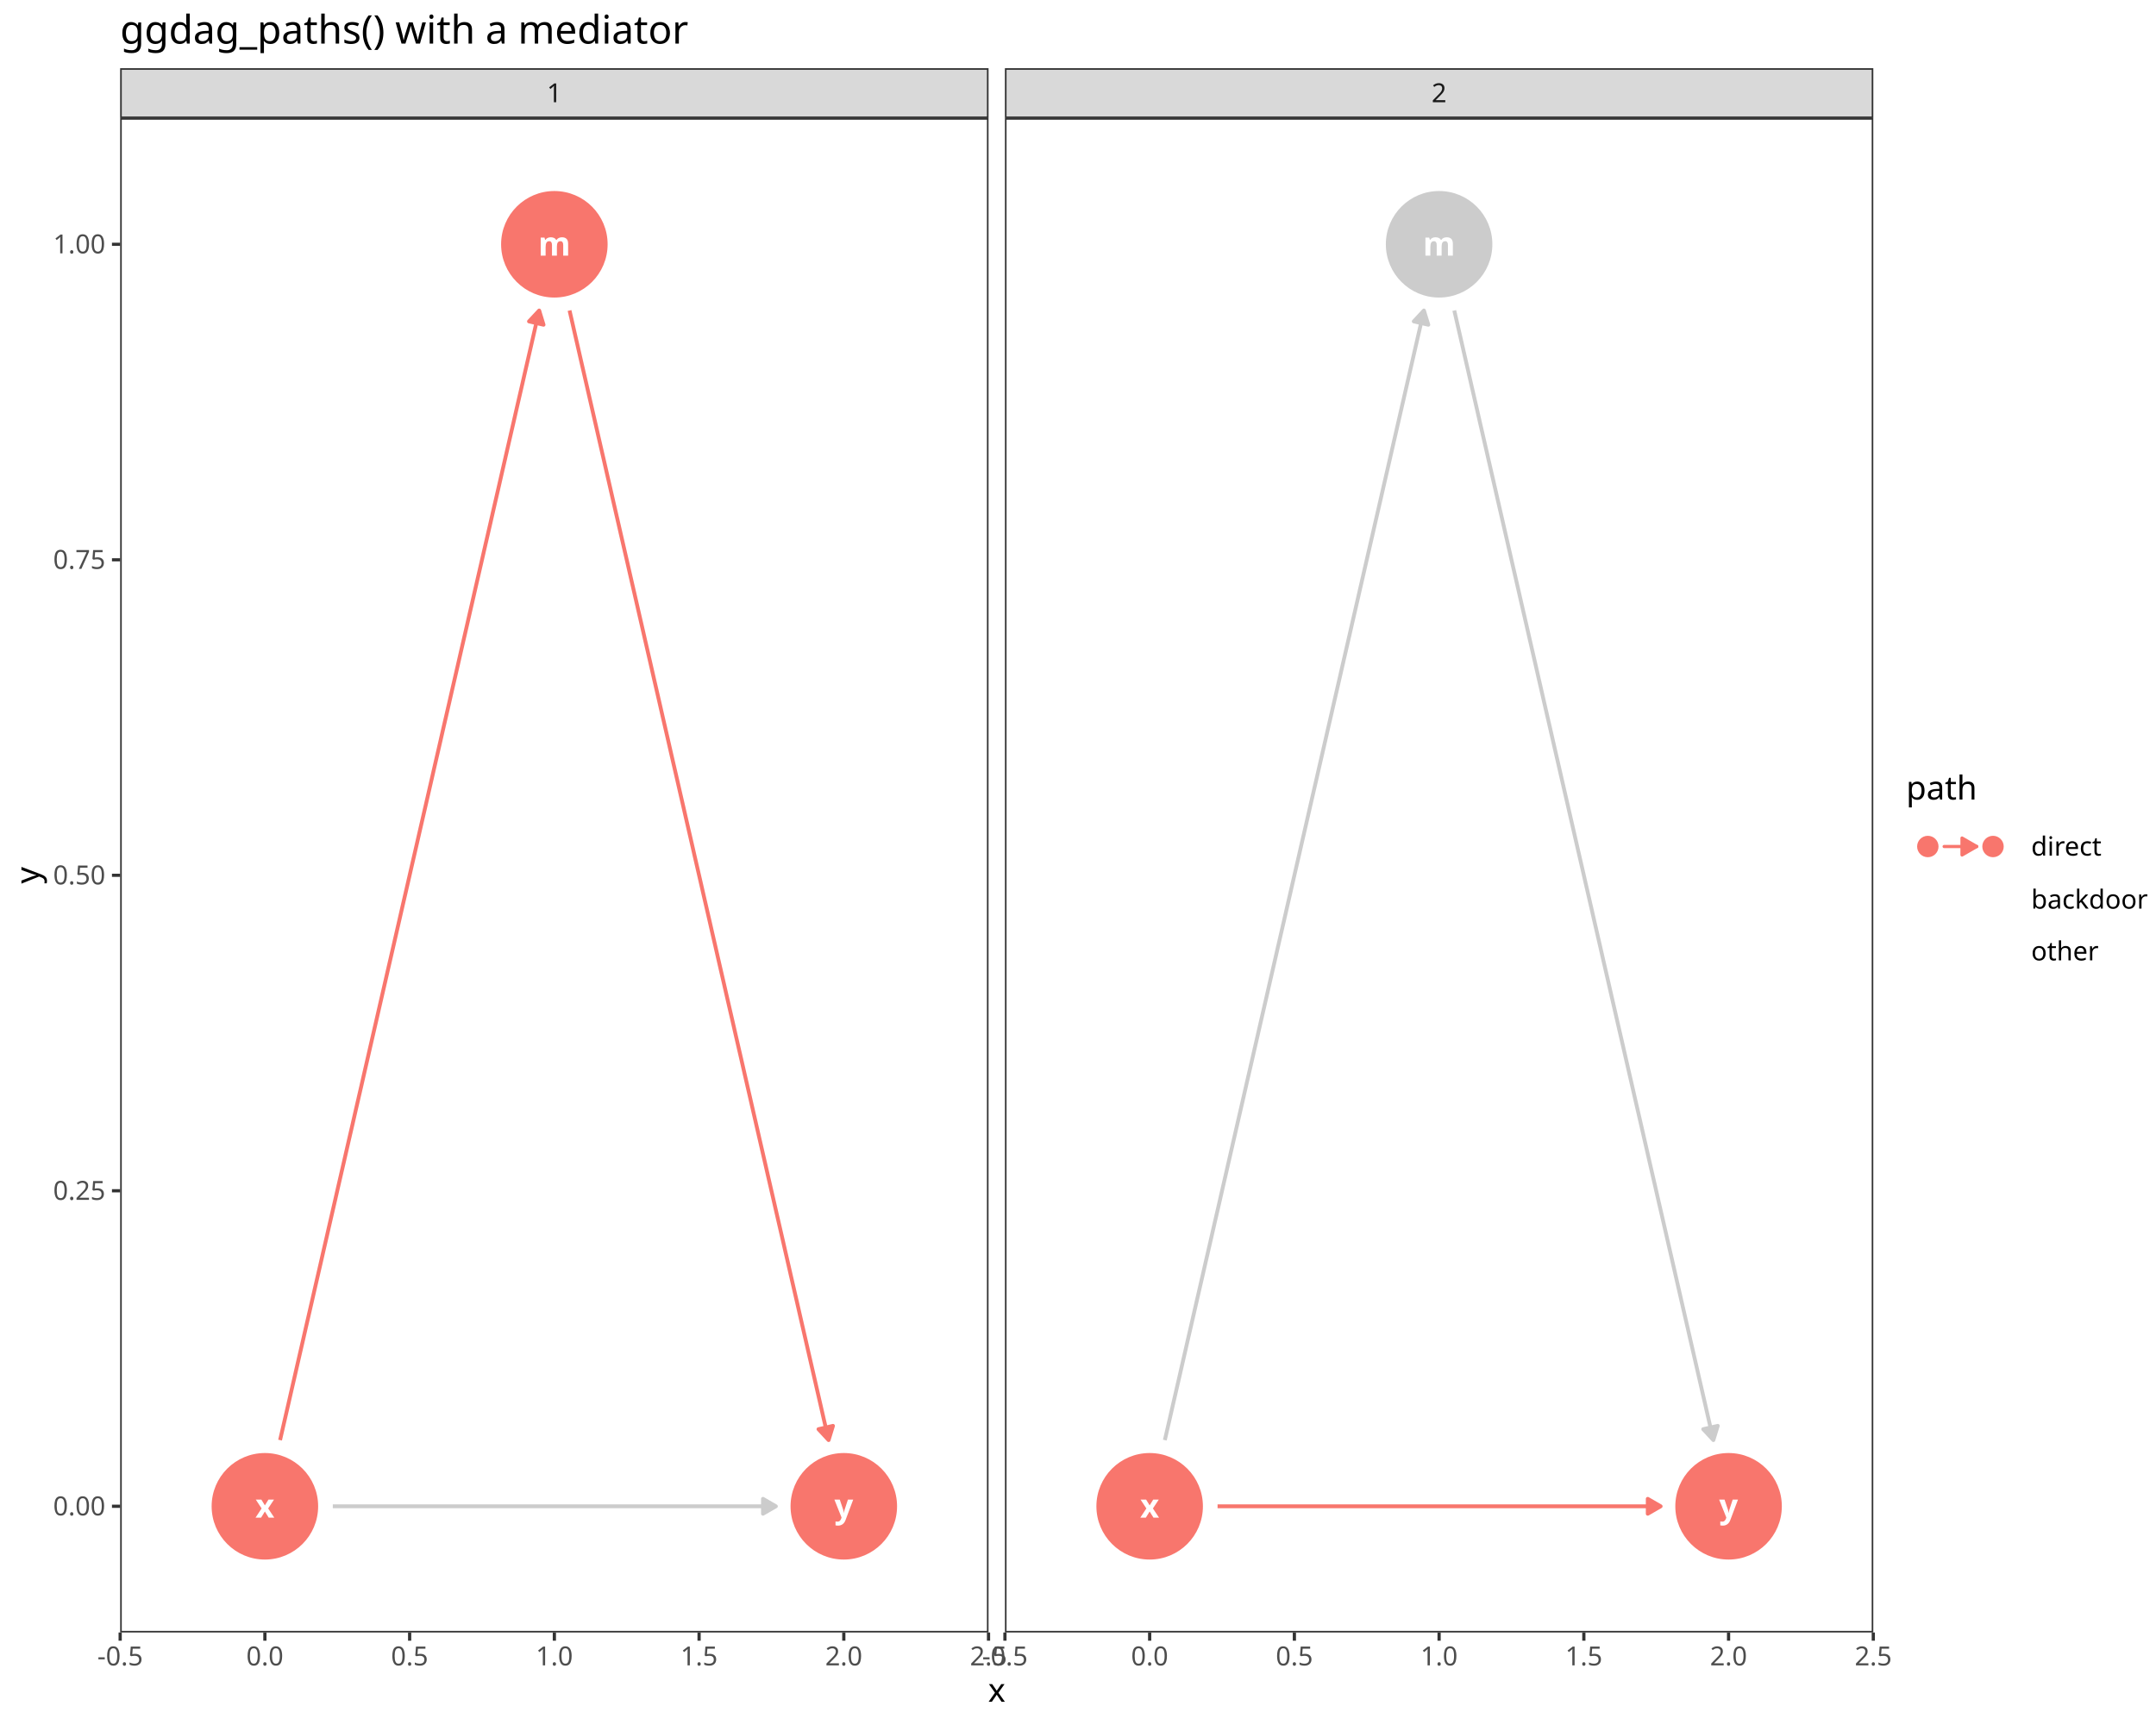
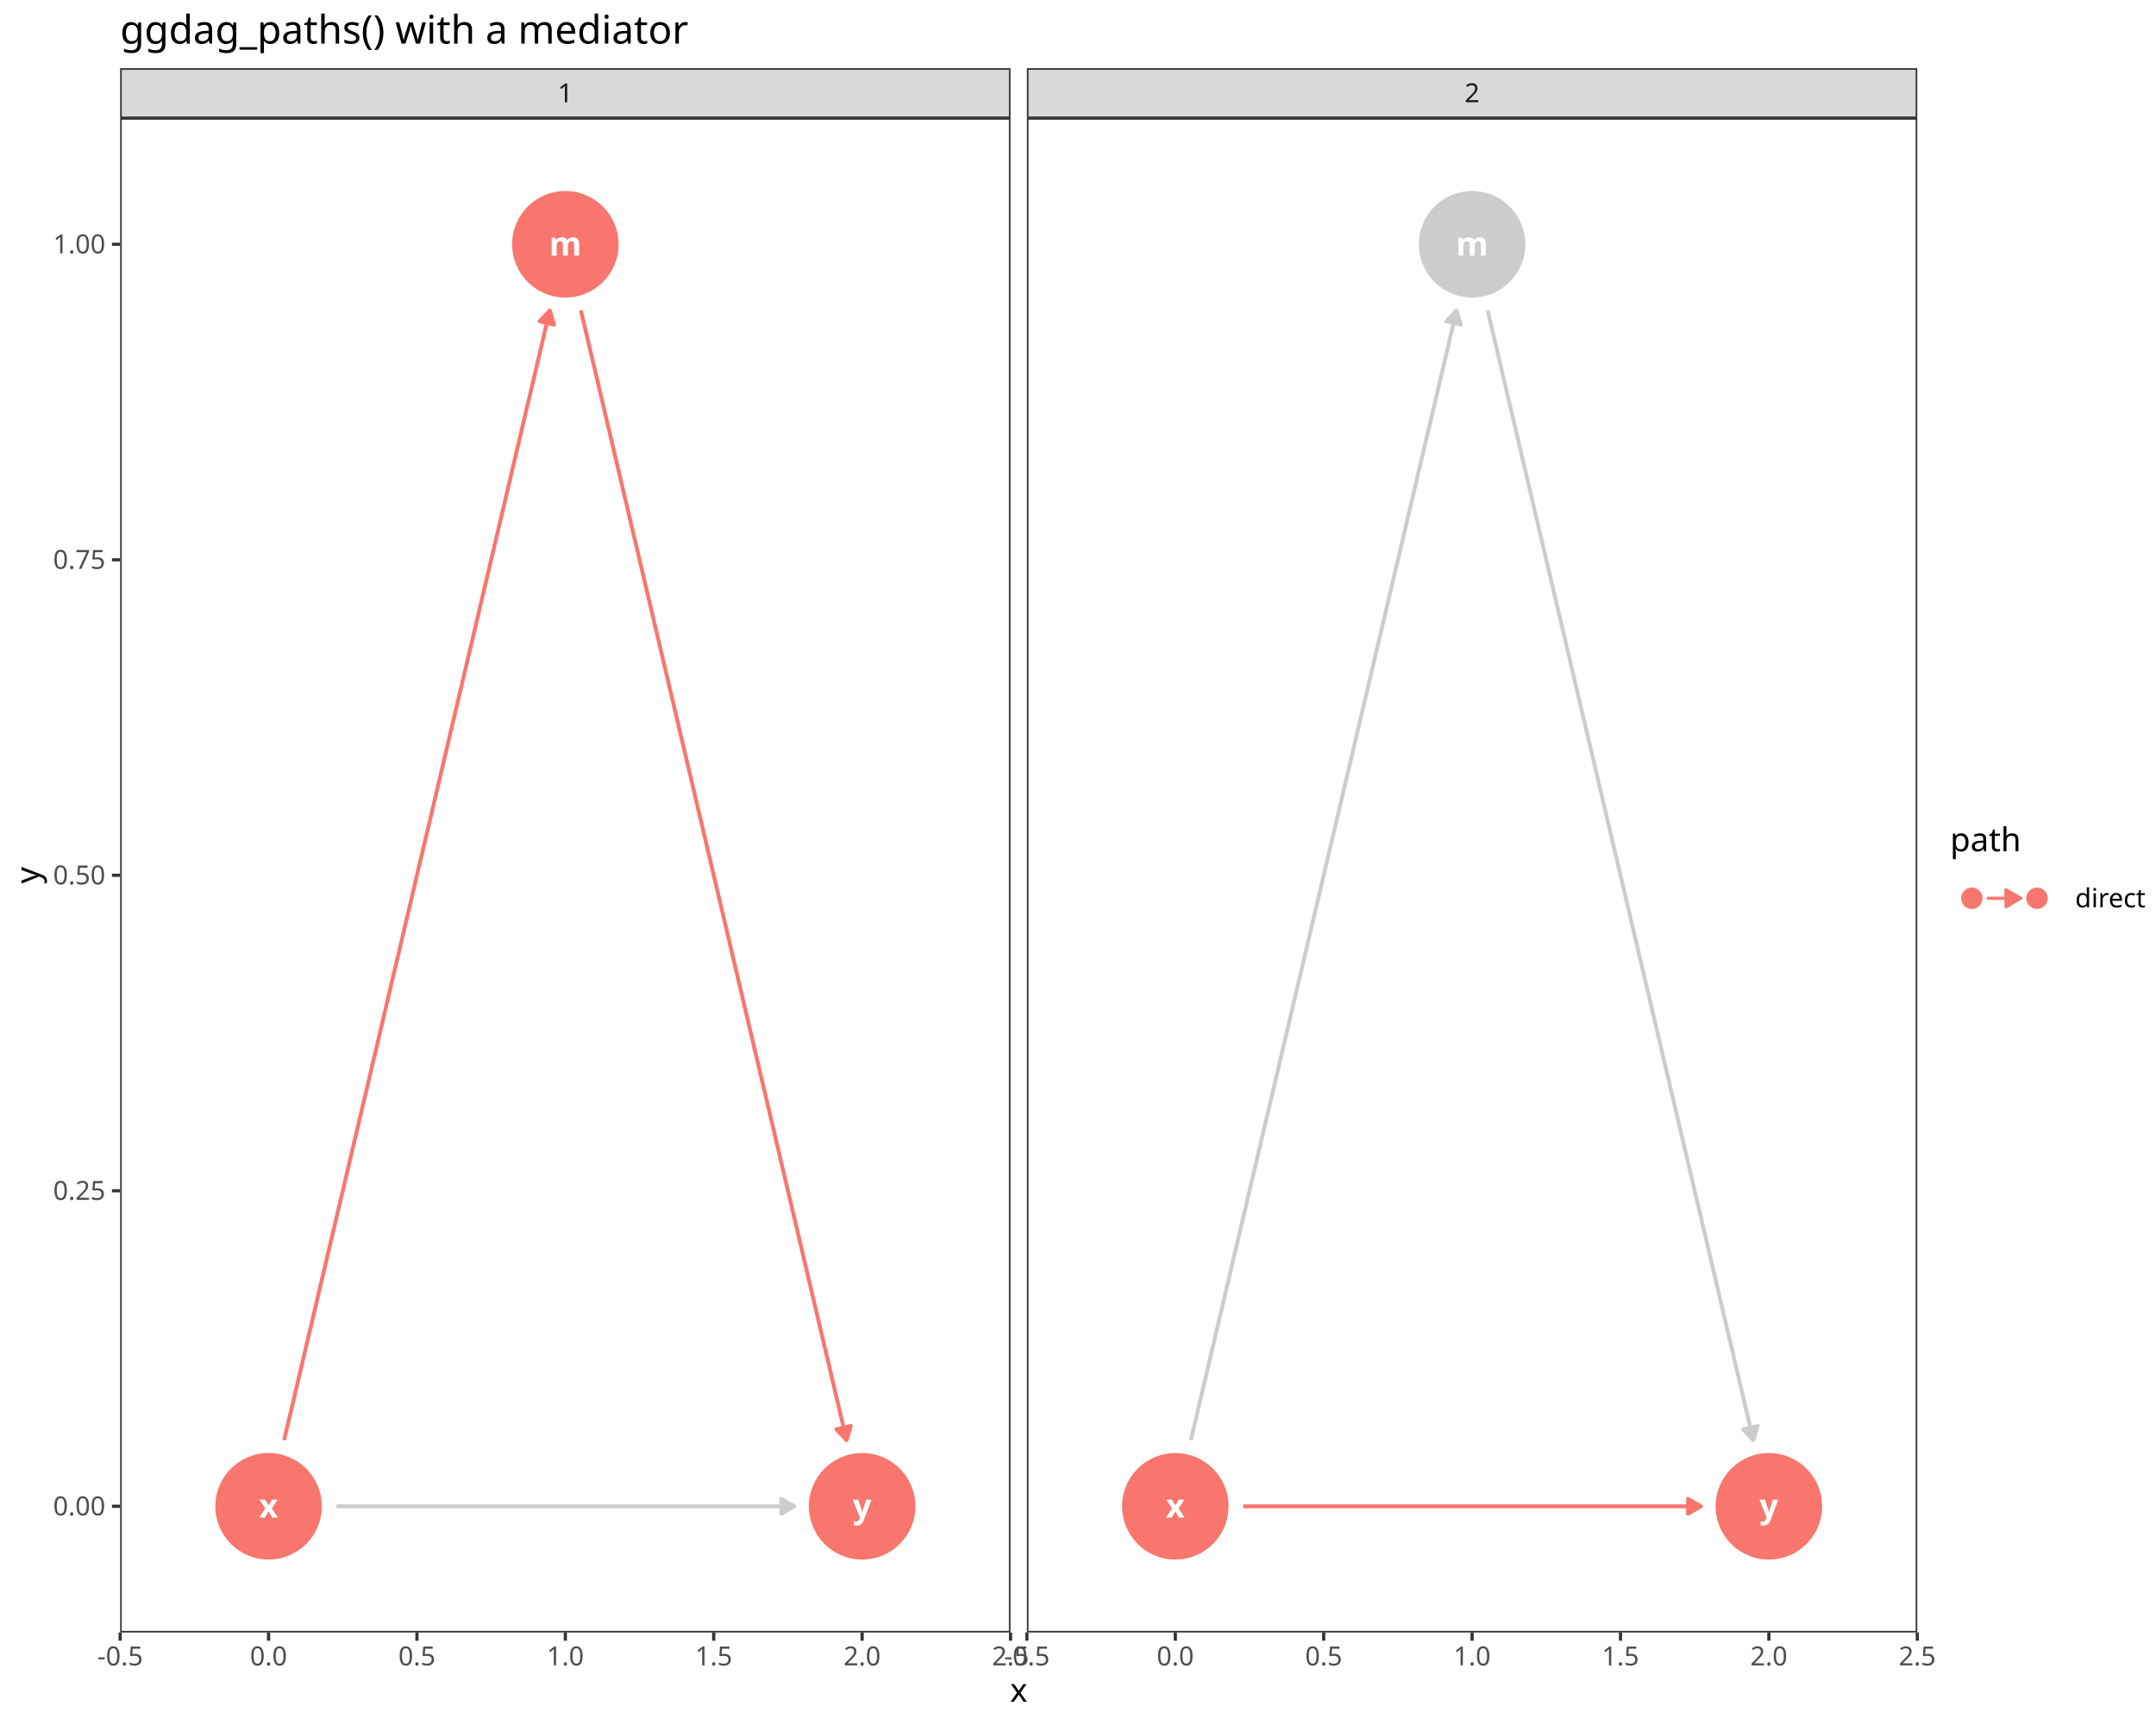
<svg xmlns="http://www.w3.org/2000/svg" class="svglite" data-engine-version="2.0" width="720.00pt" height="576.00pt" viewBox="0 0 720.00 576.00">
  <defs>
    <style type="text/css">
    .svglite line, .svglite polyline, .svglite polygon, .svglite path, .svglite rect, .svglite circle {
      fill: none;
      stroke: #000000;
      stroke-linecap: round;
      stroke-linejoin: round;
      stroke-miterlimit: 10.00;
    }
  </style>
  </defs>
  <rect width="100%" height="100%" style="stroke: none; fill: #FFFFFF;" />
  <defs>
    <clipPath id="cpMC4wMHw3MjAuMDB8MC4wMHw1NzYuMDA=">
      <rect x="0.00" y="0.00" width="720.00" height="576.00" />
    </clipPath>
  </defs>
  <g clip-path="url(#cpMC4wMHw3MjAuMDB8MC4wMHw1NzYuMDA=)">
-     <rect x="0.00" y="0.00" width="720.00" height="576.00" style="stroke-width: 1.07; stroke: #FFFFFF; fill: #FFFFFF;" />
+     <rect x="0" y="0.00" width="720.00" height="576.00" style="stroke-width: 1.07; stroke: #FFFFFF; fill: #FFFFFF;" />
  </g>
  <defs>
-     <clipPath id="cpNDAuMTN8MzMwLjEyfDM5LjQzfDU0NS4xMQ==">
-       <rect x="40.13" y="39.43" width="289.99" height="505.68" />
+     <clipPath id="cpNDAuMTN8MzM3LjQ3fDM5LjQzfDU0NS4xMQ==">
+       <rect x="40.13" y="39.43" width="297.33" height="505.68" />
    </clipPath>
  </defs>
-   <g clip-path="url(#cpNDAuMTN8MzMwLjEyfDM5LjQzfDU0NS4xMQ==)">
-     <rect x="40.13" y="39.43" width="289.99" height="505.68" style="stroke-width: 1.07; stroke: none; fill: #FFFFFF;" />
-     <polyline points="111.14,502.97 111.90,502.97 113.85,502.97 115.80,502.97 117.76,502.97 119.71,502.97 121.66,502.97 123.61,502.97 125.57,502.97 127.52,502.97 129.47,502.97 131.43,502.97 133.38,502.97 135.33,502.97 137.28,502.97 139.24,502.97 141.19,502.97 143.14,502.97 145.09,502.97 147.05,502.97 149.00,502.97 150.95,502.97 152.91,502.97 154.86,502.97 156.81,502.97 158.76,502.97 160.72,502.97 162.67,502.97 164.62,502.97 166.58,502.97 168.53,502.97 170.48,502.97 172.43,502.97 174.39,502.97 176.34,502.97 178.29,502.97 180.24,502.97 182.20,502.97 184.15,502.97 186.10,502.97 188.06,502.97 190.01,502.97 191.96,502.97 193.91,502.97 195.87,502.97 197.82,502.97 199.77,502.97 201.73,502.97 203.68,502.97 205.63,502.97 207.58,502.97 209.54,502.97 211.49,502.97 213.44,502.97 215.39,502.97 217.35,502.97 219.30,502.97 221.25,502.97 223.21,502.97 225.16,502.97 227.11,502.97 229.06,502.97 231.02,502.97 232.97,502.97 234.92,502.97 236.88,502.97 238.83,502.97 240.78,502.97 242.73,502.97 244.69,502.97 246.64,502.97 248.59,502.97 250.55,502.97 252.50,502.97 254.45,502.97 256.40,502.97 258.36,502.97 259.11,502.97 " style="stroke-width: 1.28; stroke: #CCCCCC; stroke-linecap: butt;" />
-     <polygon points="254.80,505.46 259.11,502.97 254.80,500.48 " style="stroke-width: 1.28; stroke: #CCCCCC; stroke-linecap: butt; fill: #CCCCCC;" />
-     <polyline points="190.20,103.68 190.99,107.11 191.96,111.37 192.94,115.63 193.91,119.88 194.89,124.14 195.87,128.40 196.84,132.65 197.82,136.91 198.80,141.17 199.77,145.42 200.75,149.68 201.73,153.93 202.70,158.19 203.68,162.45 204.65,166.70 205.63,170.96 206.61,175.22 207.58,179.47 208.56,183.73 209.54,187.99 210.51,192.24 211.49,196.50 212.47,200.76 213.44,205.01 214.42,209.27 215.39,213.53 216.37,217.78 217.35,222.04 218.32,226.30 219.30,230.55 220.28,234.81 221.25,239.07 222.23,243.32 223.21,247.58 224.18,251.84 225.16,256.09 226.14,260.35 227.11,264.61 228.09,268.86 229.06,273.12 230.04,277.38 231.02,281.63 231.99,285.89 232.97,290.14 233.95,294.40 234.92,298.66 235.90,302.91 236.88,307.17 237.85,311.43 238.83,315.68 239.80,319.94 240.78,324.20 241.76,328.45 242.73,332.71 243.71,336.97 244.69,341.22 245.66,345.48 246.64,349.74 247.62,353.99 248.59,358.25 249.57,362.51 250.55,366.76 251.52,371.02 252.50,375.28 253.47,379.53 254.45,383.79 255.43,388.05 256.40,392.30 257.38,396.56 258.36,400.82 259.33,405.07 260.31,409.33 261.29,413.58 262.26,417.84 263.24,422.10 264.21,426.35 265.19,430.61 266.17,434.87 267.14,439.12 268.12,443.38 269.10,447.64 270.07,451.89 271.05,456.15 272.03,460.41 273.00,464.66 273.98,468.92 274.95,473.18 275.93,477.43 276.72,480.87 " style="stroke-width: 1.28; stroke: #F8766D; stroke-linecap: butt;" />
-     <polygon points="273.33,477.22 276.72,480.87 278.18,476.11 " style="stroke-width: 1.28; stroke: #F8766D; stroke-linecap: butt; fill: #F8766D;" />
-     <polyline points="93.53,480.87 94.32,477.43 95.30,473.18 96.28,468.92 97.25,464.66 98.23,460.41 99.20,456.15 100.18,451.89 101.16,447.64 102.13,443.38 103.11,439.12 104.09,434.87 105.06,430.61 106.04,426.35 107.02,422.10 107.99,417.84 108.97,413.58 109.94,409.33 110.92,405.07 111.90,400.82 112.87,396.56 113.85,392.30 114.83,388.05 115.80,383.79 116.78,379.53 117.76,375.28 118.73,371.02 119.71,366.76 120.69,362.51 121.66,358.25 122.64,353.99 123.61,349.74 124.59,345.48 125.57,341.22 126.54,336.97 127.52,332.71 128.50,328.45 129.47,324.20 130.45,319.94 131.43,315.68 132.40,311.43 133.38,307.17 134.35,302.91 135.33,298.66 136.31,294.40 137.28,290.14 138.26,285.89 139.24,281.63 140.21,277.38 141.19,273.12 142.17,268.86 143.14,264.61 144.12,260.35 145.09,256.09 146.07,251.84 147.05,247.58 148.02,243.32 149.00,239.07 149.98,234.81 150.95,230.55 151.93,226.30 152.91,222.04 153.88,217.78 154.86,213.53 155.84,209.27 156.81,205.01 157.79,200.76 158.76,196.50 159.74,192.24 160.72,187.99 161.69,183.73 162.67,179.47 163.65,175.22 164.62,170.96 165.60,166.70 166.58,162.45 167.55,158.19 168.53,153.93 169.50,149.68 170.48,145.42 171.46,141.17 172.43,136.91 173.41,132.65 174.39,128.40 175.36,124.14 176.34,119.88 177.32,115.63 178.29,111.37 179.27,107.11 180.06,103.68 " style="stroke-width: 1.28; stroke: #F8766D; stroke-linecap: butt;" />
-     <polygon points="181.52,108.44 180.06,103.68 176.66,107.32 " style="stroke-width: 1.28; stroke: #F8766D; stroke-linecap: butt; fill: #F8766D;" />
-     <circle cx="185.13" cy="81.57" r="17.43" style="stroke-width: 0.71; stroke: #F8766D; fill: #F8766D;" />
-     <circle cx="88.46" cy="502.97" r="17.43" style="stroke-width: 0.71; stroke: #F8766D; fill: #F8766D;" />
-     <circle cx="281.79" cy="502.97" r="17.43" style="stroke-width: 0.71; stroke: #F8766D; fill: #F8766D;" />
-     <text x="88.46" y="506.77" text-anchor="middle" style="font-size: 11.04px; font-weight: bold; fill: #FFFFFF; font-family: sans;" textLength="5.52px" lengthAdjust="spacingAndGlyphs">x</text>
-     <text x="185.13" y="85.37" text-anchor="middle" style="font-size: 11.04px; font-weight: bold; fill: #FFFFFF; font-family: sans;" textLength="9.20px" lengthAdjust="spacingAndGlyphs">m</text>
-     <text x="281.79" y="506.77" text-anchor="middle" style="font-size: 11.04px; font-weight: bold; fill: #FFFFFF; font-family: sans;" textLength="5.52px" lengthAdjust="spacingAndGlyphs">y</text>
-     <rect x="40.13" y="39.43" width="289.99" height="505.68" style="stroke-width: 1.07; stroke: #333333;" />
+   <g clip-path="url(#cpNDAuMTN8MzM3LjQ3fDM5LjQzfDU0NS4xMQ==)">
+     <rect x="40.13" y="39.43" width="297.33" height="505.68" style="stroke-width: 1.07; stroke: none; fill: #FFFFFF;" />
+     <polyline points="112.37,502.97 113.72,502.97 115.72,502.97 117.72,502.97 119.72,502.97 121.72,502.97 123.73,502.97 125.73,502.97 127.73,502.97 129.73,502.97 131.74,502.97 133.74,502.97 135.74,502.97 137.74,502.97 139.74,502.97 141.75,502.97 143.75,502.97 145.75,502.97 147.75,502.97 149.76,502.97 151.76,502.97 153.76,502.97 155.76,502.97 157.76,502.97 159.77,502.97 161.77,502.97 163.77,502.97 165.77,502.97 167.78,502.97 169.78,502.97 171.78,502.97 173.78,502.97 175.78,502.97 177.79,502.97 179.79,502.97 181.79,502.97 183.79,502.97 185.80,502.97 187.80,502.97 189.80,502.97 191.80,502.97 193.80,502.97 195.81,502.97 197.81,502.97 199.81,502.97 201.81,502.97 203.82,502.97 205.82,502.97 207.82,502.97 209.82,502.97 211.82,502.97 213.83,502.97 215.83,502.97 217.83,502.97 219.83,502.97 221.84,502.97 223.84,502.97 225.84,502.97 227.84,502.97 229.85,502.97 231.85,502.97 233.85,502.97 235.85,502.97 237.85,502.97 239.86,502.97 241.86,502.97 243.86,502.97 245.86,502.97 247.87,502.97 249.87,502.97 251.87,502.97 253.87,502.97 255.87,502.97 257.88,502.97 259.88,502.97 261.88,502.97 263.88,502.97 265.23,502.97 " style="stroke-width: 1.28; stroke: #CCCCCC; stroke-linecap: butt;" />
+     <polygon points="260.92,505.46 265.23,502.97 260.92,500.48 " style="stroke-width: 1.28; stroke: #CCCCCC; stroke-linecap: butt; fill: #CCCCCC;" />
+     <polyline points="193.99,103.65 194.81,107.11 195.81,111.37 196.81,115.63 197.81,119.88 198.81,124.14 199.81,128.40 200.81,132.65 201.81,136.91 202.81,141.17 203.82,145.42 204.82,149.68 205.82,153.93 206.82,158.19 207.82,162.45 208.82,166.70 209.82,170.96 210.82,175.22 211.82,179.47 212.83,183.73 213.83,187.99 214.83,192.24 215.83,196.50 216.83,200.76 217.83,205.01 218.83,209.27 219.83,213.53 220.83,217.78 221.84,222.04 222.84,226.30 223.84,230.55 224.84,234.81 225.84,239.07 226.84,243.32 227.84,247.58 228.84,251.84 229.85,256.09 230.85,260.35 231.85,264.61 232.85,268.86 233.85,273.12 234.85,277.38 235.85,281.63 236.85,285.89 237.85,290.14 238.86,294.40 239.86,298.66 240.86,302.91 241.86,307.17 242.86,311.43 243.86,315.68 244.86,319.94 245.86,324.20 246.86,328.45 247.87,332.71 248.87,336.97 249.87,341.22 250.87,345.48 251.87,349.74 252.87,353.99 253.87,358.25 254.87,362.51 255.87,366.76 256.88,371.02 257.88,375.28 258.88,379.53 259.88,383.79 260.88,388.05 261.88,392.30 262.88,396.56 263.88,400.82 264.88,405.07 265.89,409.33 266.89,413.58 267.89,417.84 268.89,422.10 269.89,426.35 270.89,430.61 271.89,434.87 272.89,439.12 273.89,443.38 274.90,447.64 275.90,451.89 276.90,456.15 277.90,460.41 278.90,464.66 279.90,468.92 280.90,473.18 281.90,477.43 282.72,480.90 " style="stroke-width: 1.28; stroke: #F8766D; stroke-linecap: butt;" />
+     <polygon points="279.31,477.27 282.72,480.90 284.15,476.13 " style="stroke-width: 1.28; stroke: #F8766D; stroke-linecap: butt; fill: #F8766D;" />
+     <polyline points="94.88,480.90 95.69,477.43 96.70,473.18 97.70,468.92 98.70,464.66 99.70,460.41 100.70,456.15 101.70,451.89 102.70,447.64 103.70,443.38 104.71,439.12 105.71,434.87 106.71,430.61 107.71,426.35 108.71,422.10 109.71,417.84 110.71,413.58 111.71,409.33 112.71,405.07 113.72,400.82 114.72,396.56 115.72,392.30 116.72,388.05 117.72,383.79 118.72,379.53 119.72,375.28 120.72,371.02 121.72,366.76 122.73,362.51 123.73,358.25 124.73,353.99 125.73,349.74 126.73,345.48 127.73,341.22 128.73,336.97 129.73,332.71 130.73,328.45 131.74,324.20 132.74,319.94 133.74,315.68 134.74,311.43 135.74,307.17 136.74,302.91 137.74,298.66 138.74,294.40 139.74,290.14 140.75,285.89 141.75,281.63 142.75,277.38 143.75,273.12 144.75,268.86 145.75,264.61 146.75,260.35 147.75,256.09 148.75,251.84 149.76,247.58 150.76,243.32 151.76,239.07 152.76,234.81 153.76,230.55 154.76,226.30 155.76,222.04 156.76,217.78 157.76,213.53 158.77,209.27 159.77,205.01 160.77,200.76 161.77,196.50 162.77,192.24 163.77,187.99 164.77,183.73 165.77,179.47 166.77,175.22 167.78,170.96 168.78,166.70 169.78,162.45 170.78,158.19 171.78,153.93 172.78,149.68 173.78,145.42 174.78,141.17 175.78,136.91 176.79,132.65 177.79,128.40 178.79,124.14 179.79,119.88 180.79,115.63 181.79,111.37 182.79,107.11 183.61,103.65 " style="stroke-width: 1.28; stroke: #F8766D; stroke-linecap: butt;" />
+     <polygon points="185.04,108.42 183.61,103.65 180.20,107.28 " style="stroke-width: 1.28; stroke: #F8766D; stroke-linecap: butt; fill: #F8766D;" />
+     <circle cx="188.80" cy="81.57" r="17.43" style="stroke-width: 0.71; stroke: #F8766D; fill: #F8766D;" />
+     <circle cx="89.69" cy="502.97" r="17.43" style="stroke-width: 0.71; stroke: #F8766D; fill: #F8766D;" />
+     <circle cx="287.91" cy="502.97" r="17.43" style="stroke-width: 0.71; stroke: #F8766D; fill: #F8766D;" />
+     <text x="89.69" y="506.77" text-anchor="middle" style="font-size: 11.04px; font-weight: bold; fill: #FFFFFF; font-family: sans;" textLength="5.52px" lengthAdjust="spacingAndGlyphs">x</text>
+     <text x="188.80" y="85.37" text-anchor="middle" style="font-size: 11.04px; font-weight: bold; fill: #FFFFFF; font-family: sans;" textLength="9.20px" lengthAdjust="spacingAndGlyphs">m</text>
+     <text x="287.91" y="506.77" text-anchor="middle" style="font-size: 11.04px; font-weight: bold; fill: #FFFFFF; font-family: sans;" textLength="5.52px" lengthAdjust="spacingAndGlyphs">y</text>
+     <rect x="40.13" y="39.43" width="297.33" height="505.68" style="stroke-width: 1.07; stroke: #333333;" />
  </g>
  <g clip-path="url(#cpMC4wMHw3MjAuMDB8MC4wMHw1NzYuMDA=)">
</g>
  <defs>
-     <clipPath id="cpMzM1LjYwfDYyNS41OXwzOS40M3w1NDUuMTE=">
-       <rect x="335.60" y="39.43" width="289.99" height="505.68" />
+     <clipPath id="cpMzQyLjk0fDY0MC4yOHwzOS40M3w1NDUuMTE=">
+       <rect x="342.94" y="39.43" width="297.33" height="505.68" />
    </clipPath>
  </defs>
-   <g clip-path="url(#cpMzM1LjYwfDYyNS41OXwzOS40M3w1NDUuMTE=)">
-     <rect x="335.60" y="39.43" width="289.99" height="505.68" style="stroke-width: 1.07; stroke: none; fill: #FFFFFF;" />
-     <polyline points="485.66,103.68 486.45,107.11 487.43,111.37 488.41,115.63 489.38,119.88 490.36,124.14 491.33,128.40 492.31,132.65 493.29,136.91 494.26,141.17 495.24,145.42 496.22,149.68 497.19,153.93 498.17,158.19 499.15,162.45 500.12,166.70 501.10,170.96 502.08,175.22 503.05,179.47 504.03,183.73 505.00,187.99 505.98,192.24 506.96,196.50 507.93,200.76 508.91,205.01 509.89,209.27 510.86,213.53 511.84,217.78 512.82,222.04 513.79,226.30 514.77,230.55 515.74,234.81 516.72,239.07 517.70,243.32 518.67,247.58 519.65,251.84 520.63,256.09 521.60,260.35 522.58,264.61 523.56,268.86 524.53,273.12 525.51,277.38 526.48,281.63 527.46,285.89 528.44,290.14 529.41,294.40 530.39,298.66 531.37,302.91 532.34,307.17 533.32,311.43 534.30,315.68 535.27,319.94 536.25,324.20 537.23,328.45 538.20,332.71 539.18,336.97 540.15,341.22 541.13,345.48 542.11,349.74 543.08,353.99 544.06,358.25 545.04,362.51 546.01,366.76 546.99,371.02 547.97,375.28 548.94,379.53 549.92,383.79 550.89,388.05 551.87,392.30 552.85,396.56 553.82,400.82 554.80,405.07 555.78,409.33 556.75,413.58 557.73,417.84 558.71,422.10 559.68,426.35 560.66,430.61 561.63,434.87 562.61,439.12 563.59,443.38 564.56,447.64 565.54,451.89 566.52,456.15 567.49,460.41 568.47,464.66 569.45,468.92 570.42,473.18 571.40,477.43 572.19,480.87 " style="stroke-width: 1.28; stroke: #CCCCCC; stroke-linecap: butt;" />
-     <polygon points="568.79,477.22 572.19,480.87 573.65,476.11 " style="stroke-width: 1.28; stroke: #CCCCCC; stroke-linecap: butt; fill: #CCCCCC;" />
-     <polyline points="389.00,480.87 389.79,477.43 390.77,473.18 391.74,468.92 392.72,464.66 393.70,460.41 394.67,456.15 395.65,451.89 396.62,447.64 397.60,443.38 398.58,439.12 399.55,434.87 400.53,430.61 401.51,426.35 402.48,422.10 403.46,417.84 404.44,413.58 405.41,409.33 406.39,405.07 407.37,400.82 408.34,396.56 409.32,392.30 410.29,388.05 411.27,383.79 412.25,379.53 413.22,375.28 414.20,371.02 415.18,366.76 416.15,362.51 417.13,358.25 418.11,353.99 419.08,349.74 420.06,345.48 421.03,341.22 422.01,336.97 422.99,332.71 423.96,328.45 424.94,324.20 425.92,319.94 426.89,315.68 427.87,311.43 428.85,307.17 429.82,302.91 430.80,298.66 431.77,294.40 432.75,290.14 433.73,285.89 434.70,281.63 435.68,277.38 436.66,273.12 437.63,268.86 438.61,264.61 439.59,260.35 440.56,256.09 441.54,251.84 442.52,247.58 443.49,243.32 444.47,239.07 445.44,234.81 446.42,230.55 447.40,226.30 448.37,222.04 449.35,217.78 450.33,213.53 451.30,209.27 452.28,205.01 453.26,200.76 454.23,196.50 455.21,192.24 456.18,187.99 457.16,183.73 458.14,179.47 459.11,175.22 460.09,170.96 461.07,166.70 462.04,162.45 463.02,158.19 464.00,153.93 464.97,149.68 465.95,145.42 466.92,141.17 467.90,136.91 468.88,132.65 469.85,128.40 470.83,124.14 471.81,119.88 472.78,115.63 473.76,111.37 474.74,107.11 475.52,103.68 " style="stroke-width: 1.28; stroke: #CCCCCC; stroke-linecap: butt;" />
-     <polygon points="476.99,108.44 475.52,103.68 472.13,107.32 " style="stroke-width: 1.28; stroke: #CCCCCC; stroke-linecap: butt; fill: #CCCCCC;" />
-     <polyline points="406.61,502.97 407.37,502.97 409.32,502.97 411.27,502.97 413.22,502.97 415.18,502.97 417.13,502.97 419.08,502.97 421.03,502.97 422.99,502.97 424.94,502.97 426.89,502.97 428.85,502.97 430.80,502.97 432.75,502.97 434.70,502.97 436.66,502.97 438.61,502.97 440.56,502.97 442.52,502.97 444.47,502.97 446.42,502.97 448.37,502.97 450.33,502.97 452.28,502.97 454.23,502.97 456.18,502.97 458.14,502.97 460.09,502.97 462.04,502.97 464.00,502.97 465.95,502.97 467.90,502.97 469.85,502.97 471.81,502.97 473.76,502.97 475.71,502.97 477.67,502.97 479.62,502.97 481.57,502.97 483.52,502.97 485.48,502.97 487.43,502.97 489.38,502.97 491.33,502.97 493.29,502.97 495.24,502.97 497.19,502.97 499.15,502.97 501.10,502.97 503.05,502.97 505.00,502.97 506.96,502.97 508.91,502.97 510.86,502.97 512.82,502.97 514.77,502.97 516.72,502.97 518.67,502.97 520.63,502.97 522.58,502.97 524.53,502.97 526.48,502.97 528.44,502.97 530.39,502.97 532.34,502.97 534.30,502.97 536.25,502.97 538.20,502.97 540.15,502.97 542.11,502.97 544.06,502.97 546.01,502.97 547.97,502.97 549.92,502.97 551.87,502.97 553.82,502.97 554.58,502.97 " style="stroke-width: 1.28; stroke: #F8766D; stroke-linecap: butt;" />
-     <polygon points="550.27,505.46 554.58,502.97 550.27,500.48 " style="stroke-width: 1.28; stroke: #F8766D; stroke-linecap: butt; fill: #F8766D;" />
-     <circle cx="480.59" cy="81.57" r="17.43" style="stroke-width: 0.71; stroke: #CCCCCC; fill: #CCCCCC;" />
-     <circle cx="383.93" cy="502.97" r="17.43" style="stroke-width: 0.71; stroke: #F8766D; fill: #F8766D;" />
-     <circle cx="577.26" cy="502.97" r="17.43" style="stroke-width: 0.71; stroke: #F8766D; fill: #F8766D;" />
-     <text x="480.59" y="85.37" text-anchor="middle" style="font-size: 11.04px; font-weight: bold; fill: #FFFFFF; font-family: sans;" textLength="9.20px" lengthAdjust="spacingAndGlyphs">m</text>
-     <text x="383.93" y="506.77" text-anchor="middle" style="font-size: 11.04px; font-weight: bold; fill: #FFFFFF; font-family: sans;" textLength="5.52px" lengthAdjust="spacingAndGlyphs">x</text>
-     <text x="577.26" y="506.77" text-anchor="middle" style="font-size: 11.04px; font-weight: bold; fill: #FFFFFF; font-family: sans;" textLength="5.52px" lengthAdjust="spacingAndGlyphs">y</text>
-     <rect x="335.60" y="39.43" width="289.99" height="505.68" style="stroke-width: 1.07; stroke: #333333;" />
+   <g clip-path="url(#cpMzQyLjk0fDY0MC4yOHwzOS40M3w1NDUuMTE=)">
+     <rect x="342.94" y="39.43" width="297.33" height="505.68" style="stroke-width: 1.07; stroke: none; fill: #FFFFFF;" />
+     <polyline points="496.80,103.65 497.62,107.11 498.62,111.37 499.62,115.63 500.62,119.88 501.62,124.14 502.62,128.40 503.62,132.65 504.63,136.91 505.63,141.17 506.63,145.42 507.63,149.68 508.63,153.93 509.63,158.19 510.63,162.45 511.63,166.70 512.63,170.96 513.64,175.22 514.64,179.47 515.64,183.73 516.64,187.99 517.64,192.24 518.64,196.50 519.64,200.76 520.64,205.01 521.64,209.27 522.65,213.53 523.65,217.78 524.65,222.04 525.65,226.30 526.65,230.55 527.65,234.81 528.65,239.07 529.65,243.32 530.65,247.58 531.66,251.84 532.66,256.09 533.66,260.35 534.66,264.61 535.66,268.86 536.66,273.12 537.66,277.38 538.66,281.63 539.66,285.89 540.67,290.14 541.67,294.40 542.67,298.66 543.67,302.91 544.67,307.17 545.67,311.43 546.67,315.68 547.67,319.94 548.67,324.20 549.68,328.45 550.68,332.71 551.68,336.97 552.68,341.22 553.68,345.48 554.68,349.74 555.68,353.99 556.68,358.25 557.69,362.51 558.69,366.76 559.69,371.02 560.69,375.28 561.69,379.53 562.69,383.79 563.69,388.05 564.69,392.30 565.69,396.56 566.70,400.82 567.70,405.07 568.70,409.33 569.70,413.58 570.70,417.84 571.70,422.10 572.70,426.35 573.70,430.61 574.70,434.87 575.71,439.12 576.71,443.38 577.71,447.64 578.71,451.89 579.71,456.15 580.71,460.41 581.71,464.66 582.71,468.92 583.71,473.18 584.72,477.43 585.53,480.90 " style="stroke-width: 1.28; stroke: #CCCCCC; stroke-linecap: butt;" />
+     <polygon points="582.12,477.27 585.53,480.90 586.97,476.13 " style="stroke-width: 1.28; stroke: #CCCCCC; stroke-linecap: butt; fill: #CCCCCC;" />
+     <polyline points="397.69,480.90 398.51,477.43 399.51,473.18 400.51,468.92 401.51,464.66 402.51,460.41 403.51,456.15 404.51,451.89 405.51,447.64 406.52,443.38 407.52,439.12 408.52,434.87 409.52,430.61 410.52,426.35 411.52,422.10 412.52,417.84 413.52,413.58 414.52,409.33 415.53,405.07 416.53,400.82 417.53,396.56 418.53,392.30 419.53,388.05 420.53,383.79 421.53,379.53 422.53,375.28 423.53,371.02 424.54,366.76 425.54,362.51 426.54,358.25 427.54,353.99 428.54,349.74 429.54,345.48 430.54,341.22 431.54,336.97 432.55,332.71 433.55,328.45 434.55,324.20 435.55,319.94 436.55,315.68 437.55,311.43 438.55,307.17 439.55,302.91 440.55,298.66 441.56,294.40 442.56,290.14 443.56,285.89 444.56,281.63 445.56,277.38 446.56,273.12 447.56,268.86 448.56,264.61 449.56,260.35 450.57,256.09 451.57,251.84 452.57,247.58 453.57,243.32 454.57,239.07 455.57,234.81 456.57,230.55 457.57,226.30 458.57,222.04 459.58,217.78 460.58,213.53 461.58,209.27 462.58,205.01 463.58,200.76 464.58,196.50 465.58,192.24 466.58,187.99 467.58,183.73 468.59,179.47 469.59,175.22 470.59,170.96 471.59,166.70 472.59,162.45 473.59,158.19 474.59,153.93 475.59,149.68 476.59,145.42 477.60,141.17 478.60,136.91 479.60,132.65 480.60,128.40 481.60,124.14 482.60,119.88 483.60,115.63 484.60,111.37 485.60,107.11 486.42,103.65 " style="stroke-width: 1.28; stroke: #CCCCCC; stroke-linecap: butt;" />
+     <polygon points="487.86,108.42 486.42,103.65 483.01,107.28 " style="stroke-width: 1.28; stroke: #CCCCCC; stroke-linecap: butt; fill: #CCCCCC;" />
+     <polyline points="415.18,502.97 416.53,502.97 418.53,502.97 420.53,502.97 422.53,502.97 424.54,502.97 426.54,502.97 428.54,502.97 430.54,502.97 432.55,502.97 434.55,502.97 436.55,502.97 438.55,502.97 440.55,502.97 442.56,502.97 444.56,502.97 446.56,502.97 448.56,502.97 450.57,502.97 452.57,502.97 454.57,502.97 456.57,502.97 458.57,502.97 460.58,502.97 462.58,502.97 464.58,502.97 466.58,502.97 468.59,502.97 470.59,502.97 472.59,502.97 474.59,502.97 476.59,502.97 478.60,502.97 480.60,502.97 482.60,502.97 484.60,502.97 486.61,502.97 488.61,502.97 490.61,502.97 492.61,502.97 494.61,502.97 496.62,502.97 498.62,502.97 500.62,502.97 502.62,502.97 504.63,502.97 506.63,502.97 508.63,502.97 510.63,502.97 512.63,502.97 514.64,502.97 516.64,502.97 518.64,502.97 520.64,502.97 522.65,502.97 524.65,502.97 526.65,502.97 528.65,502.97 530.65,502.97 532.66,502.97 534.66,502.97 536.66,502.97 538.66,502.97 540.67,502.97 542.67,502.97 544.67,502.97 546.67,502.97 548.67,502.97 550.68,502.97 552.68,502.97 554.68,502.97 556.68,502.97 558.69,502.97 560.69,502.97 562.69,502.97 564.69,502.97 566.70,502.97 568.04,502.97 " style="stroke-width: 1.28; stroke: #F8766D; stroke-linecap: butt;" />
+     <polygon points="563.73,505.46 568.04,502.97 563.73,500.48 " style="stroke-width: 1.28; stroke: #F8766D; stroke-linecap: butt; fill: #F8766D;" />
+     <circle cx="491.61" cy="81.57" r="17.43" style="stroke-width: 0.71; stroke: #CCCCCC; fill: #CCCCCC;" />
+     <circle cx="392.50" cy="502.97" r="17.43" style="stroke-width: 0.71; stroke: #F8766D; fill: #F8766D;" />
+     <circle cx="590.72" cy="502.97" r="17.43" style="stroke-width: 0.71; stroke: #F8766D; fill: #F8766D;" />
+     <text x="491.61" y="85.37" text-anchor="middle" style="font-size: 11.04px; font-weight: bold; fill: #FFFFFF; font-family: sans;" textLength="9.20px" lengthAdjust="spacingAndGlyphs">m</text>
+     <text x="392.50" y="506.77" text-anchor="middle" style="font-size: 11.04px; font-weight: bold; fill: #FFFFFF; font-family: sans;" textLength="5.52px" lengthAdjust="spacingAndGlyphs">x</text>
+     <text x="590.72" y="506.77" text-anchor="middle" style="font-size: 11.04px; font-weight: bold; fill: #FFFFFF; font-family: sans;" textLength="5.52px" lengthAdjust="spacingAndGlyphs">y</text>
+     <rect x="342.94" y="39.43" width="297.33" height="505.68" style="stroke-width: 1.07; stroke: #333333;" />
  </g>
  <g clip-path="url(#cpMC4wMHw3MjAuMDB8MC4wMHw1NzYuMDA=)">
</g>
  <defs>
-     <clipPath id="cpNDAuMTN8MzMwLjEyfDIyLjc4fDM5LjQz">
-       <rect x="40.13" y="22.78" width="289.99" height="16.65" />
+     <clipPath id="cpNDAuMTN8MzM3LjQ3fDIyLjc4fDM5LjQz">
+       <rect x="40.13" y="22.78" width="297.33" height="16.65" />
    </clipPath>
  </defs>
-   <g clip-path="url(#cpNDAuMTN8MzMwLjEyfDIyLjc4fDM5LjQz)">
-     <rect x="40.13" y="22.78" width="289.99" height="16.65" style="stroke-width: 1.07; stroke: #333333; fill: #D9D9D9;" />
-     <text x="185.13" y="34.14" text-anchor="middle" style="font-size: 8.80px; fill: #1A1A1A; font-family: sans;" textLength="4.89px" lengthAdjust="spacingAndGlyphs">1</text>
+   <g clip-path="url(#cpNDAuMTN8MzM3LjQ3fDIyLjc4fDM5LjQz)">
+     <rect x="40.13" y="22.78" width="297.33" height="16.65" style="stroke-width: 1.07; stroke: #333333; fill: #D9D9D9;" />
+     <text x="188.80" y="34.14" text-anchor="middle" style="font-size: 8.80px; fill: #1A1A1A; font-family: sans;" textLength="4.89px" lengthAdjust="spacingAndGlyphs">1</text>
  </g>
  <g clip-path="url(#cpMC4wMHw3MjAuMDB8MC4wMHw1NzYuMDA=)">
</g>
  <defs>
-     <clipPath id="cpMzM1LjYwfDYyNS41OXwyMi43OHwzOS40Mw==">
-       <rect x="335.60" y="22.78" width="289.99" height="16.65" />
+     <clipPath id="cpMzQyLjk0fDY0MC4yOHwyMi43OHwzOS40Mw==">
+       <rect x="342.94" y="22.78" width="297.33" height="16.65" />
    </clipPath>
  </defs>
-   <g clip-path="url(#cpMzM1LjYwfDYyNS41OXwyMi43OHwzOS40Mw==)">
-     <rect x="335.60" y="22.78" width="289.99" height="16.65" style="stroke-width: 1.07; stroke: #333333; fill: #D9D9D9;" />
-     <text x="480.59" y="34.14" text-anchor="middle" style="font-size: 8.80px; fill: #1A1A1A; font-family: sans;" textLength="4.89px" lengthAdjust="spacingAndGlyphs">2</text>
+   <g clip-path="url(#cpMzQyLjk0fDY0MC4yOHwyMi43OHwzOS40Mw==)">
+     <rect x="342.94" y="22.78" width="297.33" height="16.65" style="stroke-width: 1.07; stroke: #333333; fill: #D9D9D9;" />
+     <text x="491.61" y="34.14" text-anchor="middle" style="font-size: 8.80px; fill: #1A1A1A; font-family: sans;" textLength="4.89px" lengthAdjust="spacingAndGlyphs">2</text>
  </g>
  <g clip-path="url(#cpMC4wMHw3MjAuMDB8MC4wMHw1NzYuMDA=)">
    <polyline points="40.13,547.85 40.13,545.11 " style="stroke-width: 1.07; stroke: #333333; stroke-linecap: butt;" />
-     <polyline points="88.46,547.85 88.46,545.11 " style="stroke-width: 1.07; stroke: #333333; stroke-linecap: butt;" />
-     <polyline points="136.80,547.85 136.80,545.11 " style="stroke-width: 1.07; stroke: #333333; stroke-linecap: butt;" />
-     <polyline points="185.13,547.85 185.13,545.11 " style="stroke-width: 1.07; stroke: #333333; stroke-linecap: butt;" />
-     <polyline points="233.46,547.85 233.46,545.11 " style="stroke-width: 1.07; stroke: #333333; stroke-linecap: butt;" />
-     <polyline points="281.79,547.85 281.79,545.11 " style="stroke-width: 1.07; stroke: #333333; stroke-linecap: butt;" />
-     <polyline points="330.12,547.85 330.12,545.11 " style="stroke-width: 1.07; stroke: #333333; stroke-linecap: butt;" />
+     <polyline points="89.69,547.85 89.69,545.11 " style="stroke-width: 1.07; stroke: #333333; stroke-linecap: butt;" />
+     <polyline points="139.24,547.85 139.24,545.11 " style="stroke-width: 1.07; stroke: #333333; stroke-linecap: butt;" />
+     <polyline points="188.80,547.85 188.80,545.11 " style="stroke-width: 1.07; stroke: #333333; stroke-linecap: butt;" />
+     <polyline points="238.35,547.85 238.35,545.11 " style="stroke-width: 1.07; stroke: #333333; stroke-linecap: butt;" />
+     <polyline points="287.91,547.85 287.91,545.11 " style="stroke-width: 1.07; stroke: #333333; stroke-linecap: butt;" />
+     <polyline points="337.47,547.85 337.47,545.11 " style="stroke-width: 1.07; stroke: #333333; stroke-linecap: butt;" />
    <text x="40.13" y="556.10" text-anchor="middle" style="font-size: 8.80px; fill: #4D4D4D; font-family: sans;" textLength="15.16px" lengthAdjust="spacingAndGlyphs">-0.5</text>
-     <text x="88.46" y="556.10" text-anchor="middle" style="font-size: 8.80px; fill: #4D4D4D; font-family: sans;" textLength="12.23px" lengthAdjust="spacingAndGlyphs">0.0</text>
-     <text x="136.80" y="556.10" text-anchor="middle" style="font-size: 8.80px; fill: #4D4D4D; font-family: sans;" textLength="12.23px" lengthAdjust="spacingAndGlyphs">0.5</text>
-     <text x="185.13" y="556.10" text-anchor="middle" style="font-size: 8.80px; fill: #4D4D4D; font-family: sans;" textLength="12.23px" lengthAdjust="spacingAndGlyphs">1.0</text>
-     <text x="233.46" y="556.10" text-anchor="middle" style="font-size: 8.80px; fill: #4D4D4D; font-family: sans;" textLength="12.23px" lengthAdjust="spacingAndGlyphs">1.5</text>
-     <text x="281.79" y="556.10" text-anchor="middle" style="font-size: 8.80px; fill: #4D4D4D; font-family: sans;" textLength="12.23px" lengthAdjust="spacingAndGlyphs">2.0</text>
-     <text x="330.12" y="556.10" text-anchor="middle" style="font-size: 8.80px; fill: #4D4D4D; font-family: sans;" textLength="12.23px" lengthAdjust="spacingAndGlyphs">2.5</text>
-     <polyline points="335.60,547.85 335.60,545.11 " style="stroke-width: 1.07; stroke: #333333; stroke-linecap: butt;" />
-     <polyline points="383.93,547.85 383.93,545.11 " style="stroke-width: 1.07; stroke: #333333; stroke-linecap: butt;" />
-     <polyline points="432.26,547.85 432.26,545.11 " style="stroke-width: 1.07; stroke: #333333; stroke-linecap: butt;" />
-     <polyline points="480.59,547.85 480.59,545.11 " style="stroke-width: 1.07; stroke: #333333; stroke-linecap: butt;" />
-     <polyline points="528.93,547.85 528.93,545.11 " style="stroke-width: 1.07; stroke: #333333; stroke-linecap: butt;" />
-     <polyline points="577.26,547.85 577.26,545.11 " style="stroke-width: 1.07; stroke: #333333; stroke-linecap: butt;" />
-     <polyline points="625.59,547.85 625.59,545.11 " style="stroke-width: 1.07; stroke: #333333; stroke-linecap: butt;" />
-     <text x="335.60" y="556.10" text-anchor="middle" style="font-size: 8.80px; fill: #4D4D4D; font-family: sans;" textLength="15.16px" lengthAdjust="spacingAndGlyphs">-0.5</text>
-     <text x="383.93" y="556.10" text-anchor="middle" style="font-size: 8.80px; fill: #4D4D4D; font-family: sans;" textLength="12.23px" lengthAdjust="spacingAndGlyphs">0.0</text>
-     <text x="432.26" y="556.10" text-anchor="middle" style="font-size: 8.80px; fill: #4D4D4D; font-family: sans;" textLength="12.23px" lengthAdjust="spacingAndGlyphs">0.5</text>
-     <text x="480.59" y="556.10" text-anchor="middle" style="font-size: 8.80px; fill: #4D4D4D; font-family: sans;" textLength="12.23px" lengthAdjust="spacingAndGlyphs">1.0</text>
-     <text x="528.93" y="556.10" text-anchor="middle" style="font-size: 8.80px; fill: #4D4D4D; font-family: sans;" textLength="12.23px" lengthAdjust="spacingAndGlyphs">1.5</text>
-     <text x="577.26" y="556.10" text-anchor="middle" style="font-size: 8.80px; fill: #4D4D4D; font-family: sans;" textLength="12.23px" lengthAdjust="spacingAndGlyphs">2.0</text>
-     <text x="625.59" y="556.10" text-anchor="middle" style="font-size: 8.80px; fill: #4D4D4D; font-family: sans;" textLength="12.23px" lengthAdjust="spacingAndGlyphs">2.5</text>
+     <text x="89.69" y="556.10" text-anchor="middle" style="font-size: 8.80px; fill: #4D4D4D; font-family: sans;" textLength="12.23px" lengthAdjust="spacingAndGlyphs">0.0</text>
+     <text x="139.24" y="556.10" text-anchor="middle" style="font-size: 8.80px; fill: #4D4D4D; font-family: sans;" textLength="12.23px" lengthAdjust="spacingAndGlyphs">0.5</text>
+     <text x="188.80" y="556.10" text-anchor="middle" style="font-size: 8.80px; fill: #4D4D4D; font-family: sans;" textLength="12.23px" lengthAdjust="spacingAndGlyphs">1.0</text>
+     <text x="238.35" y="556.10" text-anchor="middle" style="font-size: 8.80px; fill: #4D4D4D; font-family: sans;" textLength="12.23px" lengthAdjust="spacingAndGlyphs">1.5</text>
+     <text x="287.91" y="556.10" text-anchor="middle" style="font-size: 8.80px; fill: #4D4D4D; font-family: sans;" textLength="12.23px" lengthAdjust="spacingAndGlyphs">2.0</text>
+     <text x="337.47" y="556.10" text-anchor="middle" style="font-size: 8.80px; fill: #4D4D4D; font-family: sans;" textLength="12.23px" lengthAdjust="spacingAndGlyphs">2.5</text>
+     <polyline points="342.94,547.85 342.94,545.11 " style="stroke-width: 1.07; stroke: #333333; stroke-linecap: butt;" />
+     <polyline points="392.50,547.85 392.50,545.11 " style="stroke-width: 1.07; stroke: #333333; stroke-linecap: butt;" />
+     <polyline points="442.06,547.85 442.06,545.11 " style="stroke-width: 1.07; stroke: #333333; stroke-linecap: butt;" />
+     <polyline points="491.61,547.85 491.61,545.11 " style="stroke-width: 1.07; stroke: #333333; stroke-linecap: butt;" />
+     <polyline points="541.17,547.85 541.17,545.11 " style="stroke-width: 1.07; stroke: #333333; stroke-linecap: butt;" />
+     <polyline points="590.72,547.85 590.72,545.11 " style="stroke-width: 1.07; stroke: #333333; stroke-linecap: butt;" />
+     <polyline points="640.28,547.85 640.28,545.11 " style="stroke-width: 1.07; stroke: #333333; stroke-linecap: butt;" />
+     <text x="342.94" y="556.10" text-anchor="middle" style="font-size: 8.80px; fill: #4D4D4D; font-family: sans;" textLength="15.16px" lengthAdjust="spacingAndGlyphs">-0.5</text>
+     <text x="392.50" y="556.10" text-anchor="middle" style="font-size: 8.80px; fill: #4D4D4D; font-family: sans;" textLength="12.23px" lengthAdjust="spacingAndGlyphs">0.0</text>
+     <text x="442.06" y="556.10" text-anchor="middle" style="font-size: 8.80px; fill: #4D4D4D; font-family: sans;" textLength="12.23px" lengthAdjust="spacingAndGlyphs">0.5</text>
+     <text x="491.61" y="556.10" text-anchor="middle" style="font-size: 8.80px; fill: #4D4D4D; font-family: sans;" textLength="12.23px" lengthAdjust="spacingAndGlyphs">1.0</text>
+     <text x="541.17" y="556.10" text-anchor="middle" style="font-size: 8.80px; fill: #4D4D4D; font-family: sans;" textLength="12.23px" lengthAdjust="spacingAndGlyphs">1.5</text>
+     <text x="590.72" y="556.10" text-anchor="middle" style="font-size: 8.80px; fill: #4D4D4D; font-family: sans;" textLength="12.23px" lengthAdjust="spacingAndGlyphs">2.0</text>
+     <text x="640.28" y="556.10" text-anchor="middle" style="font-size: 8.80px; fill: #4D4D4D; font-family: sans;" textLength="12.23px" lengthAdjust="spacingAndGlyphs">2.5</text>
    <text x="35.20" y="506.00" text-anchor="end" style="font-size: 8.80px; fill: #4D4D4D; font-family: sans;" textLength="17.13px" lengthAdjust="spacingAndGlyphs">0.00</text>
    <text x="35.20" y="400.65" text-anchor="end" style="font-size: 8.80px; fill: #4D4D4D; font-family: sans;" textLength="17.13px" lengthAdjust="spacingAndGlyphs">0.25</text>
    <text x="35.20" y="295.30" text-anchor="end" style="font-size: 8.80px; fill: #4D4D4D; font-family: sans;" textLength="17.13px" lengthAdjust="spacingAndGlyphs">0.50</text>
    <text x="35.20" y="189.95" text-anchor="end" style="font-size: 8.80px; fill: #4D4D4D; font-family: sans;" textLength="17.13px" lengthAdjust="spacingAndGlyphs">0.75</text>
    <text x="35.20" y="84.60" text-anchor="end" style="font-size: 8.80px; fill: #4D4D4D; font-family: sans;" textLength="17.13px" lengthAdjust="spacingAndGlyphs">1.00</text>
    <polyline points="37.39,502.97 40.13,502.97 " style="stroke-width: 1.07; stroke: #333333; stroke-linecap: butt;" />
    <polyline points="37.39,397.62 40.13,397.62 " style="stroke-width: 1.07; stroke: #333333; stroke-linecap: butt;" />
    <polyline points="37.39,292.27 40.13,292.27 " style="stroke-width: 1.07; stroke: #333333; stroke-linecap: butt;" />
    <polyline points="37.39,186.92 40.13,186.92 " style="stroke-width: 1.07; stroke: #333333; stroke-linecap: butt;" />
    <polyline points="37.39,81.57 40.13,81.57 " style="stroke-width: 1.07; stroke: #333333; stroke-linecap: butt;" />
-     <text x="332.86" y="568.24" text-anchor="middle" style="font-size: 11.00px; font-family: sans;" textLength="5.50px" lengthAdjust="spacingAndGlyphs">x</text>
+     <text x="340.21" y="568.24" text-anchor="middle" style="font-size: 11.00px; font-family: sans;" textLength="5.50px" lengthAdjust="spacingAndGlyphs">x</text>
    <text transform="translate(13.05,292.27) rotate(-90)" text-anchor="middle" style="font-size: 11.00px; font-family: sans;" textLength="5.50px" lengthAdjust="spacingAndGlyphs">y</text>
-     <rect x="636.55" y="258.26" width="77.97" height="68.03" style="stroke-width: 1.07; stroke: none; fill: #FFFFFF;" />
-     <text x="636.55" y="266.97" style="font-size: 11.00px; font-family: sans;" textLength="21.41px" lengthAdjust="spacingAndGlyphs">path</text>
-     <rect x="636.55" y="273.59" width="36.28" height="18.14" style="stroke-width: 1.07; stroke: none; fill: #FFFFFF;" />
-     <circle cx="643.80" cy="282.66" r="3.20" style="stroke-width: 0.75; stroke: #F8766D; fill: #F8766D;" />
-     <line x1="649.25" y1="282.66" x2="660.13" y2="282.66" style="stroke-width: 1.07; stroke: #F8766D;" />
-     <polygon points="655.22,285.49 660.13,282.66 655.22,279.83 " style="stroke-width: 1.07; stroke: #F8766D; fill: #F8766D;" />
-     <circle cx="665.57" cy="282.66" r="3.20" style="stroke-width: 0.75; stroke: #F8766D; fill: #F8766D;" />
-     <rect x="636.55" y="291.73" width="36.28" height="17.28" style="stroke-width: 1.07; stroke: none; fill: #FFFFFF;" />
-     <rect x="636.55" y="309.01" width="36.28" height="17.28" style="stroke-width: 1.07; stroke: none; fill: #FFFFFF;" />
-     <text x="678.31" y="285.69" style="font-size: 8.80px; font-family: sans;" textLength="21.52px" lengthAdjust="spacingAndGlyphs">direct</text>
-     <text x="678.31" y="303.40" style="font-size: 8.80px; font-family: sans;" textLength="36.21px" lengthAdjust="spacingAndGlyphs">backdoor</text>
-     <text x="678.31" y="320.68" style="font-size: 8.80px; font-family: sans;" textLength="20.06px" lengthAdjust="spacingAndGlyphs">other</text>
+     <rect x="651.24" y="275.54" width="63.28" height="33.47" style="stroke-width: 1.07; stroke: none; fill: #FFFFFF;" />
+     <text x="651.24" y="284.25" style="font-size: 11.00px; font-family: sans;" textLength="21.41px" lengthAdjust="spacingAndGlyphs">path</text>
+     <rect x="651.24" y="290.87" width="36.28" height="18.14" style="stroke-width: 1.07; stroke: none; fill: #FFFFFF;" />
+     <circle cx="658.49" cy="299.94" r="3.20" style="stroke-width: 0.75; stroke: #F8766D; fill: #F8766D;" />
+     <line x1="663.94" y1="299.94" x2="674.82" y2="299.94" style="stroke-width: 1.07; stroke: #F8766D;" />
+     <polygon points="669.91,302.77 674.82,299.94 669.91,297.11 " style="stroke-width: 1.07; stroke: #F8766D; fill: #F8766D;" />
+     <circle cx="680.26" cy="299.94" r="3.20" style="stroke-width: 0.75; stroke: #F8766D; fill: #F8766D;" />
+     <text x="693.00" y="302.97" style="font-size: 8.80px; font-family: sans;" textLength="21.52px" lengthAdjust="spacingAndGlyphs">direct</text>
    <text x="40.13" y="14.56" style="font-size: 13.20px; font-family: sans;" textLength="178.32px" lengthAdjust="spacingAndGlyphs">ggdag_paths() with a mediator</text>
  </g>
</svg>
